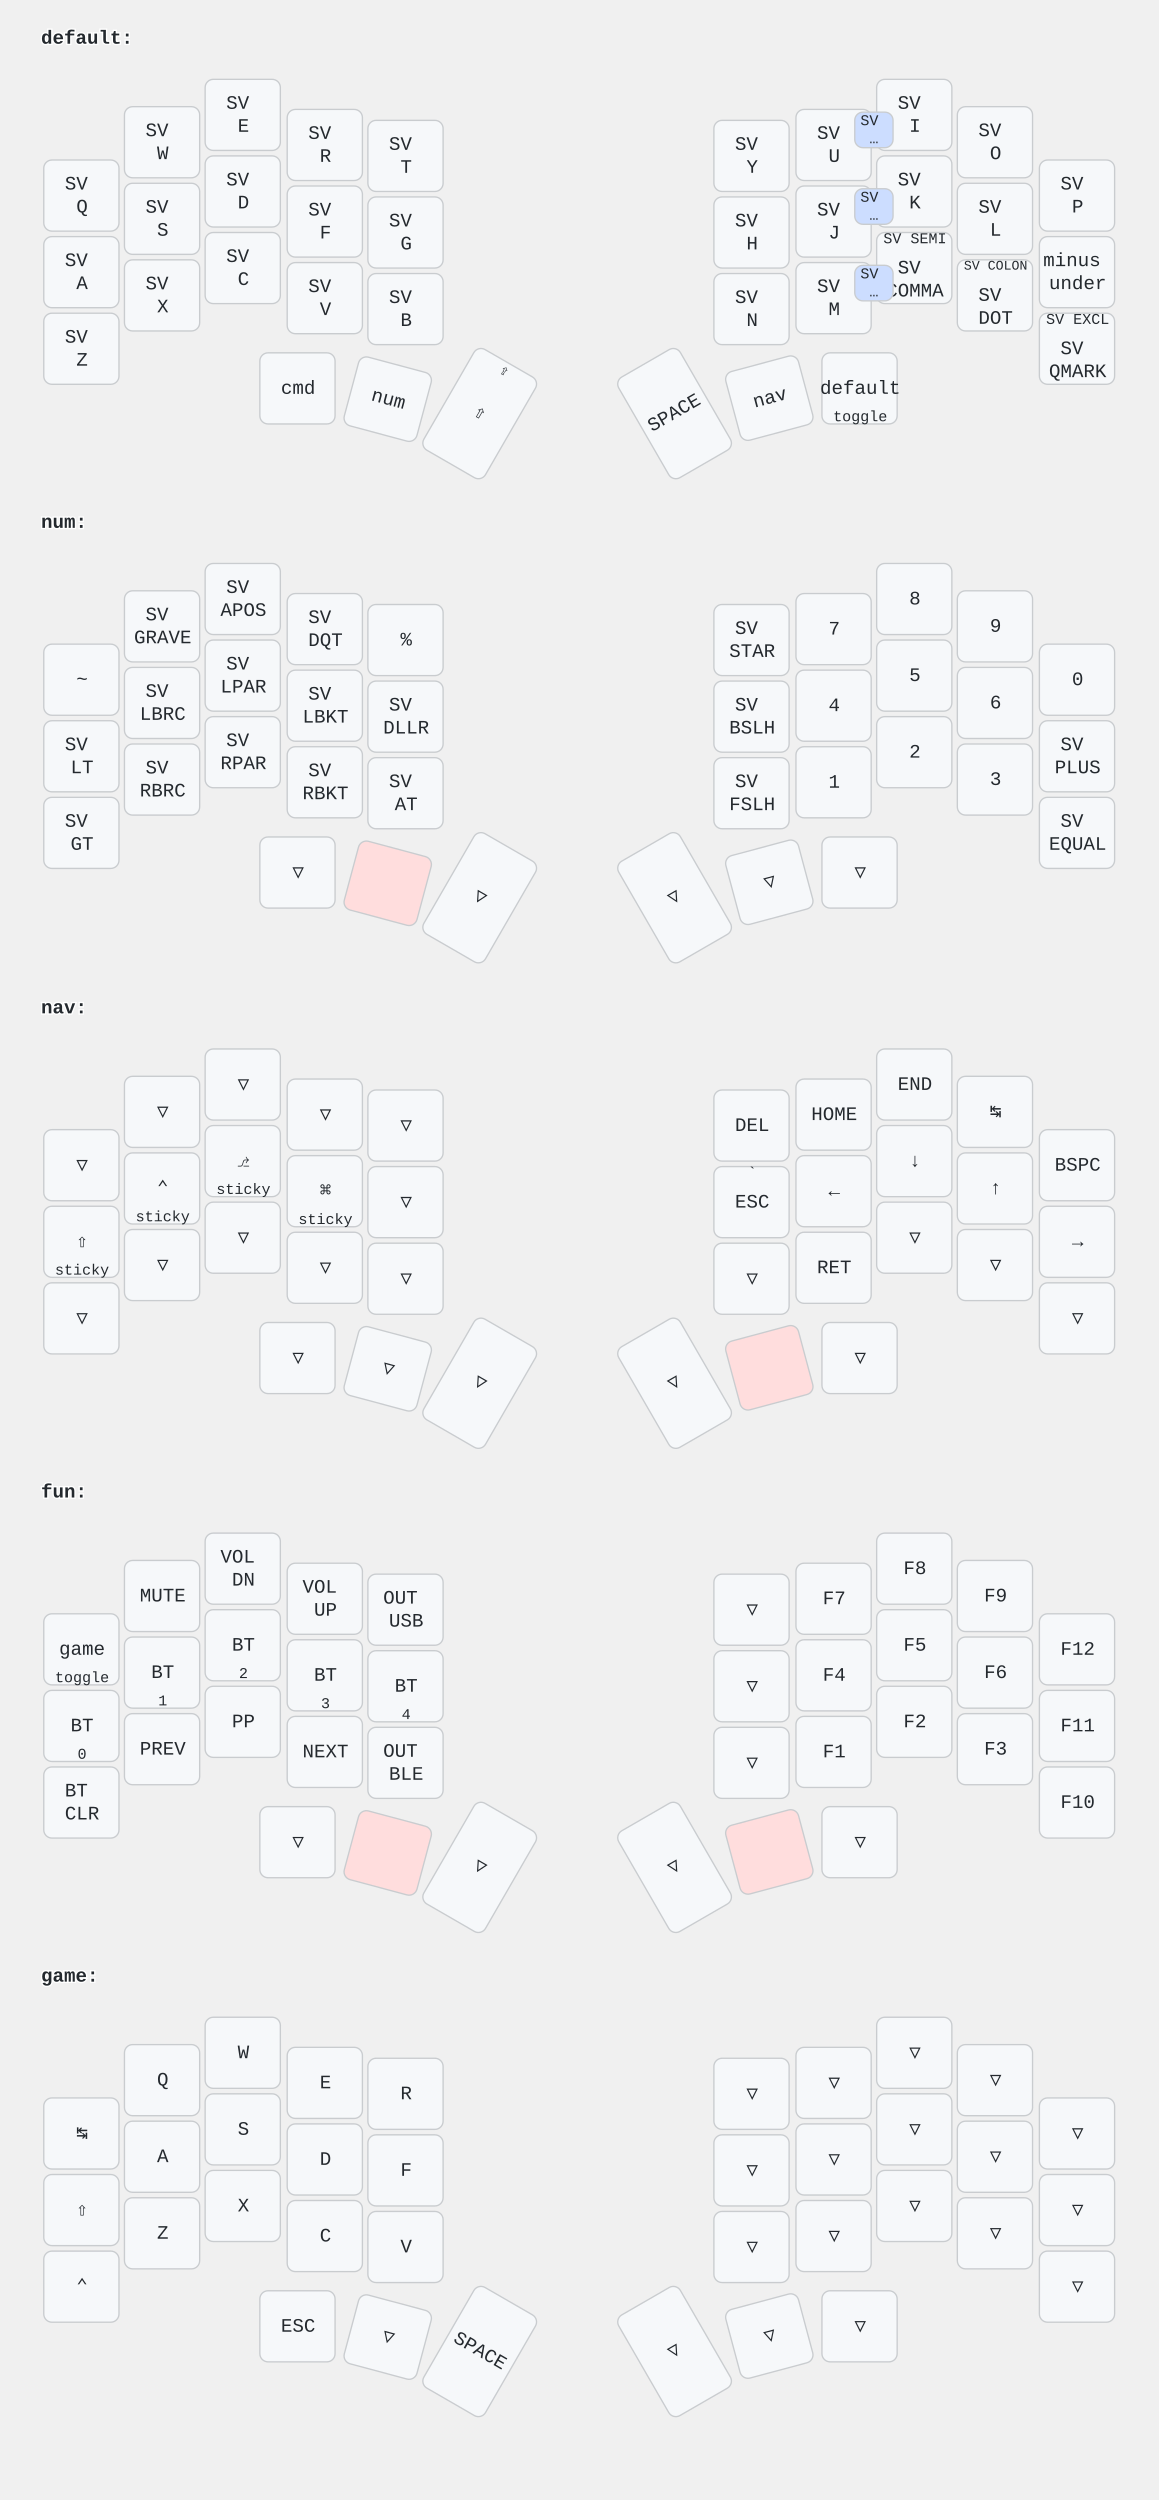
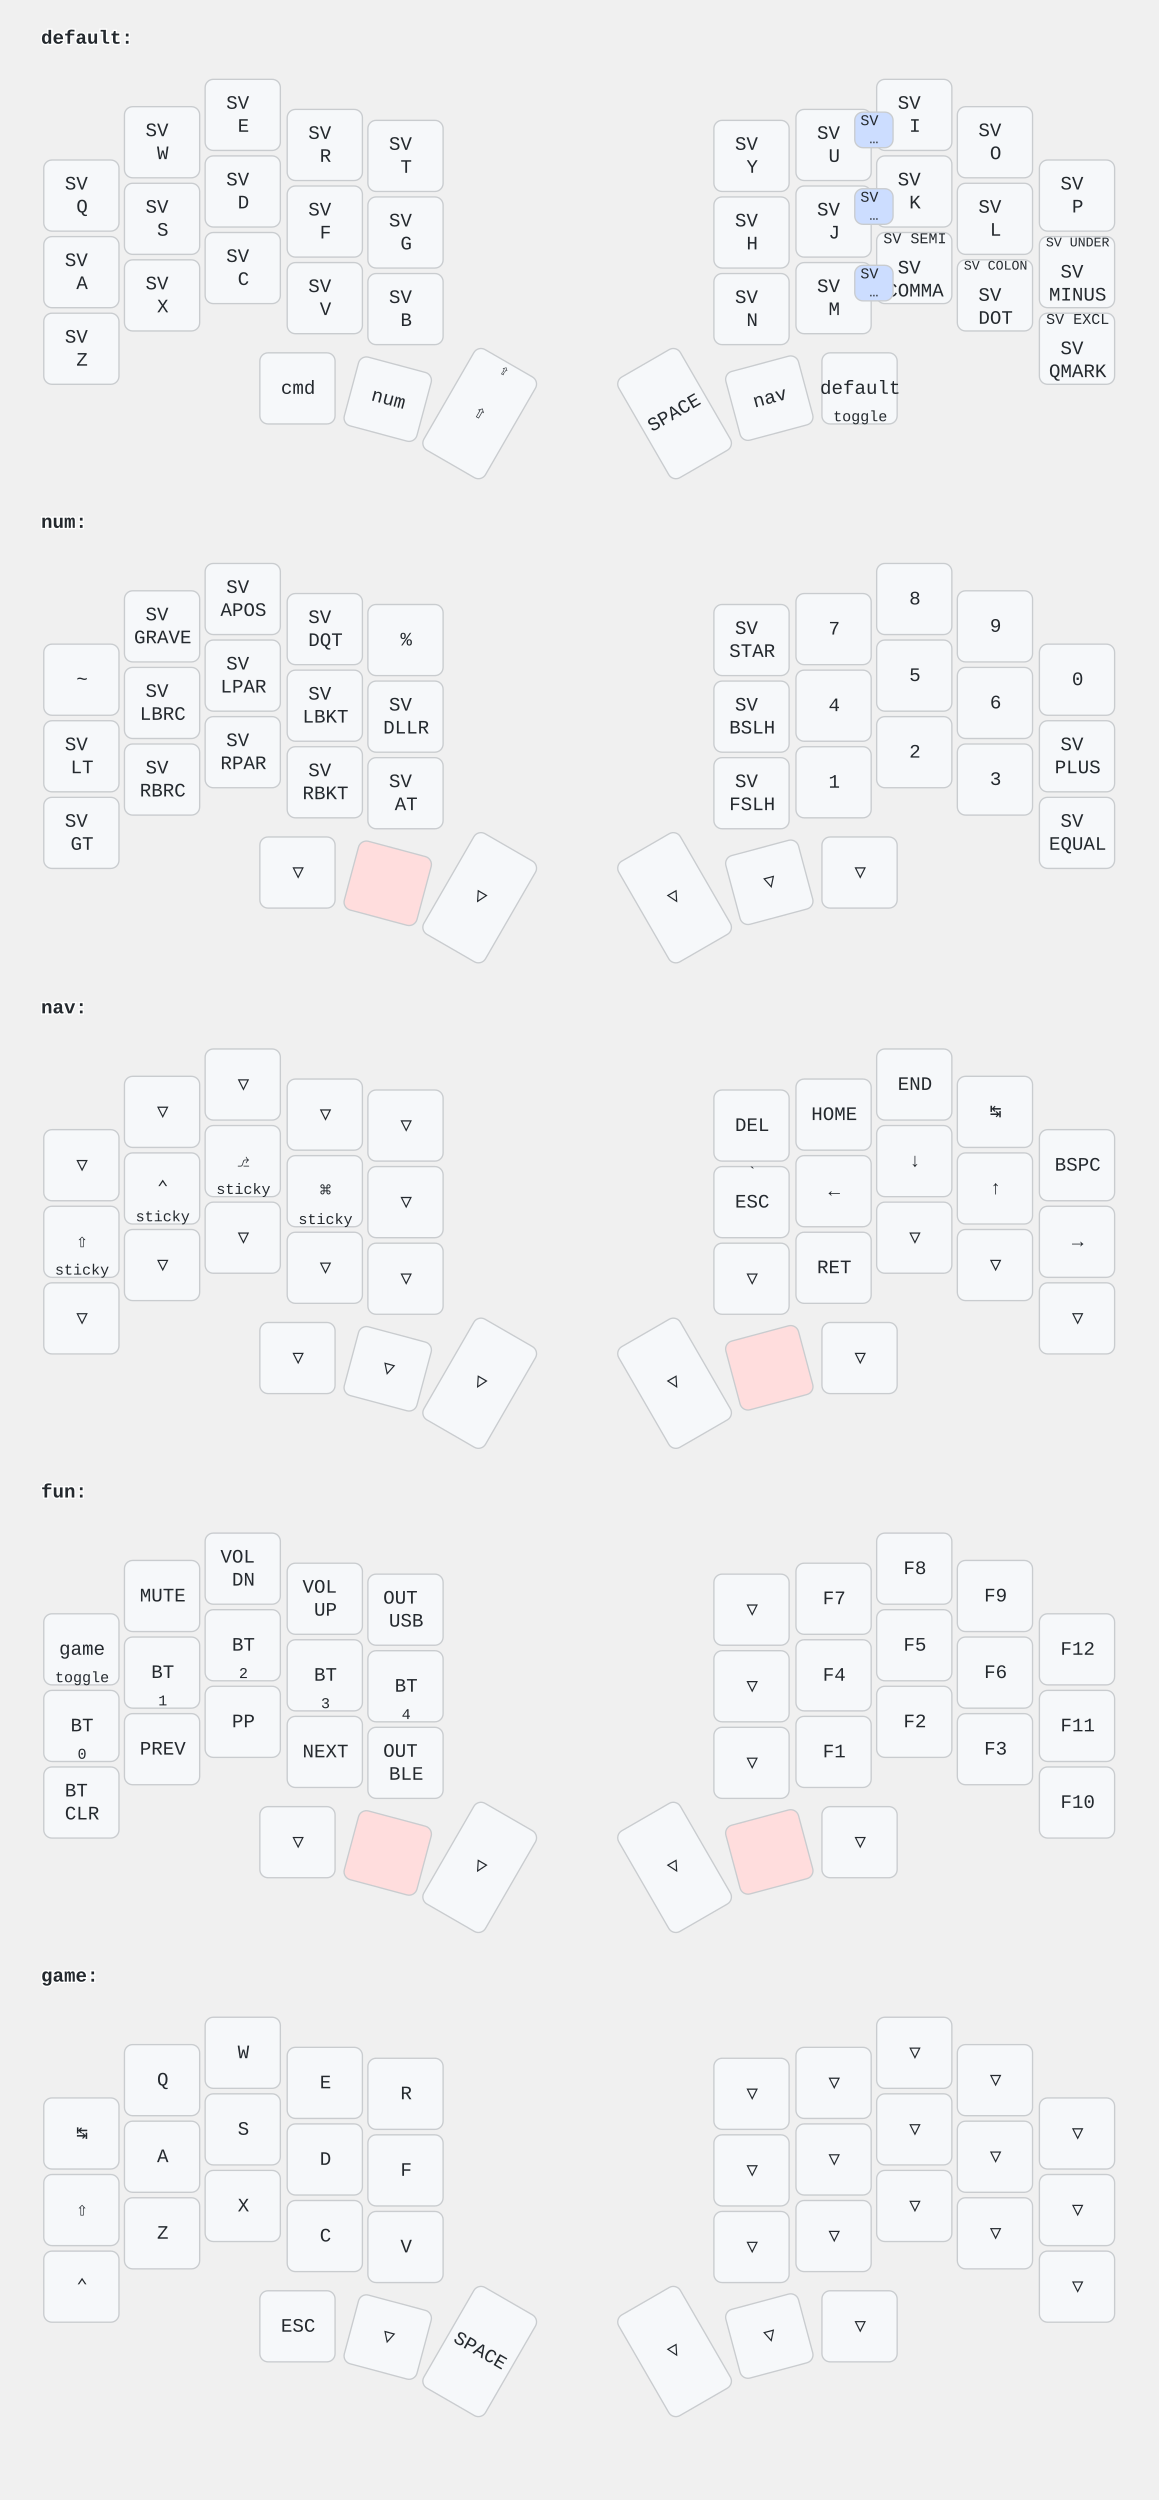
<svg xmlns="http://www.w3.org/2000/svg" width="847" height="1828" viewBox="0 0 847 1828" class="keymap">
  <style>/* font and background color specifications */
svg {
    font-family: SFMono-Regular,Consolas,Liberation Mono,Menlo,monospace;
    font-size: 14px;
    font-kerning: normal;
    text-rendering: optimizeLegibility;
    fill: #24292e;
}

/* default key styling */
rect {
    fill: #f6f8fa;
    stroke: #c9cccf;
    stroke-width: 1;
}

/* color accent for combo boxes */
rect.combo {
    fill: #cdf;
}

/* color accent for held keys */
rect.held, rect.combo.held {
    fill: #fdd;
}

/* color accent for ghost (optional) keys */
rect.ghost, rect.combo.ghost {
    fill: #ddd;
}

text {
    text-anchor: middle;
    dominant-baseline: middle;
}

/* styling for layer labels */
text.label {
    font-weight: bold;
    text-anchor: start;
    stroke: white;
    stroke-width: 2;
    paint-order: stroke;
}

/* styling for combo tap, and key hold/shifted label text */
text.combo, text.hold, text.shifted {
    font-size: 11px;
}

text.hold {
    text-anchor: middle;
    dominant-baseline: auto;
}

text.shifted {
    text-anchor: middle;
    dominant-baseline: hanging;
}

/* styling for hold/shifted label text in combo box */
text.combo.hold, text.combo.shifted {
    font-size: 8px;
}

/* styling for combo dendrons */
path {
    stroke-width: 1;
    stroke: gray;
    fill: none;
}
</style>
  <g transform="translate(30, 0)" class="layer-default">
    <text x="0" y="28" class="label" id="default">default:</text>
    <g transform="translate(0, 56)">
      <g transform="translate(30, 87)" class="key keypos-0">
        <rect rx="6" ry="6" x="-28" y="-26" width="55" height="52" class="key" />
        <text x="0" y="0" class="key tap">
          <tspan x="0" dy="-0.6em">SV</tspan>
          <tspan x="0" dy="1.2em">Q</tspan>
        </text>
      </g>
      <g transform="translate(89, 48)" class="key keypos-1">
        <rect rx="6" ry="6" x="-28" y="-26" width="55" height="52" class="key" />
        <text x="0" y="0" class="key tap">
          <tspan x="0" dy="-0.6em">SV</tspan>
          <tspan x="0" dy="1.2em">W</tspan>
        </text>
      </g>
      <g transform="translate(148, 28)" class="key keypos-2">
        <rect rx="6" ry="6" x="-28" y="-26" width="55" height="52" class="key" />
        <text x="0" y="0" class="key tap">
          <tspan x="0" dy="-0.6em">SV</tspan>
          <tspan x="0" dy="1.2em">E</tspan>
        </text>
      </g>
      <g transform="translate(208, 50)" class="key keypos-3">
        <rect rx="6" ry="6" x="-28" y="-26" width="55" height="52" class="key" />
        <text x="0" y="0" class="key tap">
          <tspan x="0" dy="-0.6em">SV</tspan>
          <tspan x="0" dy="1.2em">R</tspan>
        </text>
      </g>
      <g transform="translate(267, 58)" class="key keypos-4">
        <rect rx="6" ry="6" x="-28" y="-26" width="55" height="52" class="key" />
        <text x="0" y="0" class="key tap">
          <tspan x="0" dy="-0.6em">SV</tspan>
          <tspan x="0" dy="1.2em">T</tspan>
        </text>
      </g>
      <g transform="translate(520, 58)" class="key keypos-5">
        <rect rx="6" ry="6" x="-28" y="-26" width="55" height="52" class="key" />
        <text x="0" y="0" class="key tap">
          <tspan x="0" dy="-0.6em">SV</tspan>
          <tspan x="0" dy="1.2em">Y</tspan>
        </text>
      </g>
      <g transform="translate(580, 50)" class="key keypos-6">
        <rect rx="6" ry="6" x="-28" y="-26" width="55" height="52" class="key" />
        <text x="0" y="0" class="key tap">
          <tspan x="0" dy="-0.6em">SV</tspan>
          <tspan x="0" dy="1.2em">U</tspan>
        </text>
      </g>
      <g transform="translate(639, 28)" class="key keypos-7">
        <rect rx="6" ry="6" x="-28" y="-26" width="55" height="52" class="key" />
        <text x="0" y="0" class="key tap">
          <tspan x="0" dy="-0.6em">SV</tspan>
          <tspan x="0" dy="1.2em">I</tspan>
        </text>
      </g>
      <g transform="translate(698, 48)" class="key keypos-8">
        <rect rx="6" ry="6" x="-28" y="-26" width="55" height="52" class="key" />
        <text x="0" y="0" class="key tap">
          <tspan x="0" dy="-0.6em">SV</tspan>
          <tspan x="0" dy="1.2em">O</tspan>
        </text>
      </g>
      <g transform="translate(758, 87)" class="key keypos-9">
        <rect rx="6" ry="6" x="-28" y="-26" width="55" height="52" class="key" />
        <text x="0" y="0" class="key tap">
          <tspan x="0" dy="-0.6em">SV</tspan>
          <tspan x="0" dy="1.2em">P</tspan>
        </text>
      </g>
      <g transform="translate(30, 143)" class="key keypos-10">
        <rect rx="6" ry="6" x="-28" y="-26" width="55" height="52" class="key" />
        <text x="0" y="0" class="key tap">
          <tspan x="0" dy="-0.6em">SV</tspan>
          <tspan x="0" dy="1.2em">A</tspan>
        </text>
      </g>
      <g transform="translate(89, 104)" class="key keypos-11">
        <rect rx="6" ry="6" x="-28" y="-26" width="55" height="52" class="key" />
        <text x="0" y="0" class="key tap">
          <tspan x="0" dy="-0.6em">SV</tspan>
          <tspan x="0" dy="1.2em">S</tspan>
        </text>
      </g>
      <g transform="translate(148, 84)" class="key keypos-12">
        <rect rx="6" ry="6" x="-28" y="-26" width="55" height="52" class="key" />
        <text x="0" y="0" class="key tap">
          <tspan x="0" dy="-0.6em">SV</tspan>
          <tspan x="0" dy="1.2em">D</tspan>
        </text>
      </g>
      <g transform="translate(208, 106)" class="key keypos-13">
        <rect rx="6" ry="6" x="-28" y="-26" width="55" height="52" class="key" />
        <text x="0" y="0" class="key tap">
          <tspan x="0" dy="-0.6em">SV</tspan>
          <tspan x="0" dy="1.2em">F</tspan>
        </text>
      </g>
      <g transform="translate(267, 114)" class="key keypos-14">
        <rect rx="6" ry="6" x="-28" y="-26" width="55" height="52" class="key" />
        <text x="0" y="0" class="key tap">
          <tspan x="0" dy="-0.6em">SV</tspan>
          <tspan x="0" dy="1.2em">G</tspan>
        </text>
      </g>
      <g transform="translate(520, 114)" class="key keypos-15">
        <rect rx="6" ry="6" x="-28" y="-26" width="55" height="52" class="key" />
        <text x="0" y="0" class="key tap">
          <tspan x="0" dy="-0.6em">SV</tspan>
          <tspan x="0" dy="1.2em">H</tspan>
        </text>
      </g>
      <g transform="translate(580, 106)" class="key keypos-16">
        <rect rx="6" ry="6" x="-28" y="-26" width="55" height="52" class="key" />
        <text x="0" y="0" class="key tap">
          <tspan x="0" dy="-0.6em">SV</tspan>
          <tspan x="0" dy="1.2em">J</tspan>
        </text>
      </g>
      <g transform="translate(639, 84)" class="key keypos-17">
        <rect rx="6" ry="6" x="-28" y="-26" width="55" height="52" class="key" />
        <text x="0" y="0" class="key tap">
          <tspan x="0" dy="-0.6em">SV</tspan>
          <tspan x="0" dy="1.2em">K</tspan>
        </text>
      </g>
      <g transform="translate(698, 104)" class="key keypos-18">
        <rect rx="6" ry="6" x="-28" y="-26" width="55" height="52" class="key" />
        <text x="0" y="0" class="key tap">
          <tspan x="0" dy="-0.6em">SV</tspan>
          <tspan x="0" dy="1.2em">L</tspan>
        </text>
      </g>
      <g transform="translate(758, 143)" class="key keypos-19">
        <rect rx="6" ry="6" x="-28" y="-26" width="55" height="52" class="key" />
        <text x="0" y="0" class="key tap">
-           <tspan x="0" dy="-0.6em">minus</tspan>
-           <tspan x="0" dy="1.2em">under</tspan>
+           <tspan x="0" dy="-0.0em">SV</tspan>
+           <tspan x="0" dy="1.2em">MINUS</tspan>
+         </text>
+         <text x="0" y="-24" class="key shifted">
+           <tspan style="font-size: 88%">SV UNDER</tspan>
        </text>
      </g>
      <g transform="translate(30, 199)" class="key keypos-20">
        <rect rx="6" ry="6" x="-28" y="-26" width="55" height="52" class="key" />
        <text x="0" y="0" class="key tap">
          <tspan x="0" dy="-0.6em">SV</tspan>
          <tspan x="0" dy="1.2em">Z</tspan>
        </text>
      </g>
      <g transform="translate(89, 160)" class="key keypos-21">
        <rect rx="6" ry="6" x="-28" y="-26" width="55" height="52" class="key" />
        <text x="0" y="0" class="key tap">
          <tspan x="0" dy="-0.6em">SV</tspan>
          <tspan x="0" dy="1.2em">X</tspan>
        </text>
      </g>
      <g transform="translate(148, 140)" class="key keypos-22">
        <rect rx="6" ry="6" x="-28" y="-26" width="55" height="52" class="key" />
        <text x="0" y="0" class="key tap">
          <tspan x="0" dy="-0.6em">SV</tspan>
          <tspan x="0" dy="1.2em">C</tspan>
        </text>
      </g>
      <g transform="translate(208, 162)" class="key keypos-23">
        <rect rx="6" ry="6" x="-28" y="-26" width="55" height="52" class="key" />
        <text x="0" y="0" class="key tap">
          <tspan x="0" dy="-0.6em">SV</tspan>
          <tspan x="0" dy="1.2em">V</tspan>
        </text>
      </g>
      <g transform="translate(267, 170)" class="key keypos-24">
        <rect rx="6" ry="6" x="-28" y="-26" width="55" height="52" class="key" />
        <text x="0" y="0" class="key tap">
          <tspan x="0" dy="-0.6em">SV</tspan>
          <tspan x="0" dy="1.2em">B</tspan>
        </text>
      </g>
      <g transform="translate(520, 170)" class="key keypos-25">
        <rect rx="6" ry="6" x="-28" y="-26" width="55" height="52" class="key" />
        <text x="0" y="0" class="key tap">
          <tspan x="0" dy="-0.6em">SV</tspan>
          <tspan x="0" dy="1.2em">N</tspan>
        </text>
      </g>
      <g transform="translate(580, 162)" class="key keypos-26">
        <rect rx="6" ry="6" x="-28" y="-26" width="55" height="52" class="key" />
        <text x="0" y="0" class="key tap">
          <tspan x="0" dy="-0.6em">SV</tspan>
          <tspan x="0" dy="1.2em">M</tspan>
        </text>
      </g>
      <g transform="translate(639, 140)" class="key keypos-27">
        <rect rx="6" ry="6" x="-28" y="-26" width="55" height="52" class="key" />
        <text x="0" y="0" class="key tap">
          <tspan x="0" dy="-0.0em">SV</tspan>
          <tspan x="0" dy="1.2em">COMMA</tspan>
        </text>
        <text x="0" y="-24" class="key shifted">SV SEMI</text>
      </g>
      <g transform="translate(698, 160)" class="key keypos-28">
        <rect rx="6" ry="6" x="-28" y="-26" width="55" height="52" class="key" />
        <text x="0" y="0" class="key tap">
          <tspan x="0" dy="-0.0em">SV</tspan>
          <tspan x="0" dy="1.2em">DOT</tspan>
        </text>
        <text x="0" y="-24" class="key shifted">
          <tspan style="font-size: 88%">SV COLON</tspan>
        </text>
      </g>
      <g transform="translate(758, 199)" class="key keypos-29">
        <rect rx="6" ry="6" x="-28" y="-26" width="55" height="52" class="key" />
        <text x="0" y="0" class="key tap">
          <tspan x="0" dy="-0.0em">SV</tspan>
          <tspan x="0" dy="1.2em">QMARK</tspan>
        </text>
        <text x="0" y="-24" class="key shifted">SV EXCL</text>
      </g>
      <g transform="translate(188, 228)" class="key keypos-30">
        <rect rx="6" ry="6" x="-28" y="-26" width="55" height="52" class="key" />
        <text x="0" y="0" class="key tap">cmd</text>
      </g>
      <g transform="translate(254, 236) rotate(15.0)" class="key keypos-31">
        <rect rx="6" ry="6" x="-28" y="-26" width="55" height="52" class="key" />
        <a href="#num">
          <text x="0" y="0" class="key tap layer-activator">num</text>
        </a>
      </g>
      <g transform="translate(321, 246) rotate(30.0)" class="key keypos-32">
        <rect rx="6" ry="6" x="-26" y="-42" width="52" height="85" class="key" />
        <text x="0" y="0" class="key tap">⇧</text>
        <text x="0" y="-40" class="key shifted">⇪</text>
      </g>
      <g transform="translate(463, 246) rotate(-30.0)" class="key keypos-33">
        <rect rx="6" ry="6" x="-26" y="-42" width="52" height="85" class="key" />
        <text x="0" y="0" class="key tap">SPACE</text>
      </g>
      <g transform="translate(533, 235) rotate(-15.0)" class="key keypos-34">
        <rect rx="6" ry="6" x="-28" y="-26" width="55" height="52" class="key" />
        <a href="#nav">
          <text x="0" y="0" class="key tap layer-activator">nav</text>
        </a>
      </g>
      <g transform="translate(599, 228)" class="key keypos-35">
        <rect rx="6" ry="6" x="-28" y="-26" width="55" height="52" class="key" />
        <a href="#default">
          <text x="0" y="0" class="key tap layer-activator">default</text>
        </a>
        <text x="0" y="24" class="key hold">toggle</text>
      </g>
      <g class="combo combopos-0">
        <rect rx="6" ry="6" x="595" y="26" width="28" height="26" class="combo" />
        <text x="609" y="39" class="combo tap">
          <tspan x="609" dy="-0.6em">SV</tspan>
          <tspan x="609" dy="1.2em">…</tspan>
        </text>
      </g>
      <g class="combo combopos-1">
        <rect rx="6" ry="6" x="595" y="82" width="28" height="26" class="combo" />
        <text x="609" y="95" class="combo tap">
          <tspan x="609" dy="-0.6em">SV</tspan>
          <tspan x="609" dy="1.2em">…</tspan>
        </text>
      </g>
      <g class="combo combopos-2">
        <rect rx="6" ry="6" x="595" y="138" width="28" height="26" class="combo" />
        <text x="609" y="151" class="combo tap">
          <tspan x="609" dy="-0.6em">SV</tspan>
          <tspan x="609" dy="1.2em">…</tspan>
        </text>
      </g>
    </g>
  </g>
  <g transform="translate(30, 354)" class="layer-num">
    <text x="0" y="28" class="label" id="num">num:</text>
    <g transform="translate(0, 56)">
      <g transform="translate(30, 87)" class="key keypos-0">
        <rect rx="6" ry="6" x="-28" y="-26" width="55" height="52" class="key" />
        <text x="0" y="0" class="key tap">~</text>
      </g>
      <g transform="translate(89, 48)" class="key keypos-1">
        <rect rx="6" ry="6" x="-28" y="-26" width="55" height="52" class="key" />
        <text x="0" y="0" class="key tap">
          <tspan x="0" dy="-0.6em">SV</tspan>
          <tspan x="0" dy="1.2em">GRAVE</tspan>
        </text>
      </g>
      <g transform="translate(148, 28)" class="key keypos-2">
        <rect rx="6" ry="6" x="-28" y="-26" width="55" height="52" class="key" />
        <text x="0" y="0" class="key tap">
          <tspan x="0" dy="-0.6em">SV</tspan>
          <tspan x="0" dy="1.2em">APOS</tspan>
        </text>
      </g>
      <g transform="translate(208, 50)" class="key keypos-3">
        <rect rx="6" ry="6" x="-28" y="-26" width="55" height="52" class="key" />
        <text x="0" y="0" class="key tap">
          <tspan x="0" dy="-0.6em">SV</tspan>
          <tspan x="0" dy="1.2em">DQT</tspan>
        </text>
      </g>
      <g transform="translate(267, 58)" class="key keypos-4">
        <rect rx="6" ry="6" x="-28" y="-26" width="55" height="52" class="key" />
        <text x="0" y="0" class="key tap">%</text>
      </g>
      <g transform="translate(520, 58)" class="key keypos-5">
        <rect rx="6" ry="6" x="-28" y="-26" width="55" height="52" class="key" />
        <text x="0" y="0" class="key tap">
          <tspan x="0" dy="-0.6em">SV</tspan>
          <tspan x="0" dy="1.2em">STAR</tspan>
        </text>
      </g>
      <g transform="translate(580, 50)" class="key keypos-6">
        <rect rx="6" ry="6" x="-28" y="-26" width="55" height="52" class="key" />
        <text x="0" y="0" class="key tap">7</text>
      </g>
      <g transform="translate(639, 28)" class="key keypos-7">
        <rect rx="6" ry="6" x="-28" y="-26" width="55" height="52" class="key" />
        <text x="0" y="0" class="key tap">8</text>
      </g>
      <g transform="translate(698, 48)" class="key keypos-8">
        <rect rx="6" ry="6" x="-28" y="-26" width="55" height="52" class="key" />
        <text x="0" y="0" class="key tap">9</text>
      </g>
      <g transform="translate(758, 87)" class="key keypos-9">
        <rect rx="6" ry="6" x="-28" y="-26" width="55" height="52" class="key" />
        <text x="0" y="0" class="key tap">0</text>
      </g>
      <g transform="translate(30, 143)" class="key keypos-10">
        <rect rx="6" ry="6" x="-28" y="-26" width="55" height="52" class="key" />
        <text x="0" y="0" class="key tap">
          <tspan x="0" dy="-0.6em">SV</tspan>
          <tspan x="0" dy="1.2em">LT</tspan>
        </text>
      </g>
      <g transform="translate(89, 104)" class="key keypos-11">
        <rect rx="6" ry="6" x="-28" y="-26" width="55" height="52" class="key" />
        <text x="0" y="0" class="key tap">
          <tspan x="0" dy="-0.6em">SV</tspan>
          <tspan x="0" dy="1.2em">LBRC</tspan>
        </text>
      </g>
      <g transform="translate(148, 84)" class="key keypos-12">
        <rect rx="6" ry="6" x="-28" y="-26" width="55" height="52" class="key" />
        <text x="0" y="0" class="key tap">
          <tspan x="0" dy="-0.6em">SV</tspan>
          <tspan x="0" dy="1.2em">LPAR</tspan>
        </text>
      </g>
      <g transform="translate(208, 106)" class="key keypos-13">
        <rect rx="6" ry="6" x="-28" y="-26" width="55" height="52" class="key" />
        <text x="0" y="0" class="key tap">
          <tspan x="0" dy="-0.6em">SV</tspan>
          <tspan x="0" dy="1.2em">LBKT</tspan>
        </text>
      </g>
      <g transform="translate(267, 114)" class="key keypos-14">
        <rect rx="6" ry="6" x="-28" y="-26" width="55" height="52" class="key" />
        <text x="0" y="0" class="key tap">
          <tspan x="0" dy="-0.6em">SV</tspan>
          <tspan x="0" dy="1.2em">DLLR</tspan>
        </text>
      </g>
      <g transform="translate(520, 114)" class="key keypos-15">
        <rect rx="6" ry="6" x="-28" y="-26" width="55" height="52" class="key" />
        <text x="0" y="0" class="key tap">
          <tspan x="0" dy="-0.6em">SV</tspan>
          <tspan x="0" dy="1.2em">BSLH</tspan>
        </text>
      </g>
      <g transform="translate(580, 106)" class="key keypos-16">
        <rect rx="6" ry="6" x="-28" y="-26" width="55" height="52" class="key" />
        <text x="0" y="0" class="key tap">4</text>
      </g>
      <g transform="translate(639, 84)" class="key keypos-17">
        <rect rx="6" ry="6" x="-28" y="-26" width="55" height="52" class="key" />
        <text x="0" y="0" class="key tap">5</text>
      </g>
      <g transform="translate(698, 104)" class="key keypos-18">
        <rect rx="6" ry="6" x="-28" y="-26" width="55" height="52" class="key" />
        <text x="0" y="0" class="key tap">6</text>
      </g>
      <g transform="translate(758, 143)" class="key keypos-19">
        <rect rx="6" ry="6" x="-28" y="-26" width="55" height="52" class="key" />
        <text x="0" y="0" class="key tap">
          <tspan x="0" dy="-0.6em">SV</tspan>
          <tspan x="0" dy="1.2em">PLUS</tspan>
        </text>
      </g>
      <g transform="translate(30, 199)" class="key keypos-20">
        <rect rx="6" ry="6" x="-28" y="-26" width="55" height="52" class="key" />
        <text x="0" y="0" class="key tap">
          <tspan x="0" dy="-0.6em">SV</tspan>
          <tspan x="0" dy="1.2em">GT</tspan>
        </text>
      </g>
      <g transform="translate(89, 160)" class="key keypos-21">
        <rect rx="6" ry="6" x="-28" y="-26" width="55" height="52" class="key" />
        <text x="0" y="0" class="key tap">
          <tspan x="0" dy="-0.6em">SV</tspan>
          <tspan x="0" dy="1.2em">RBRC</tspan>
        </text>
      </g>
      <g transform="translate(148, 140)" class="key keypos-22">
        <rect rx="6" ry="6" x="-28" y="-26" width="55" height="52" class="key" />
        <text x="0" y="0" class="key tap">
          <tspan x="0" dy="-0.6em">SV</tspan>
          <tspan x="0" dy="1.2em">RPAR</tspan>
        </text>
      </g>
      <g transform="translate(208, 162)" class="key keypos-23">
        <rect rx="6" ry="6" x="-28" y="-26" width="55" height="52" class="key" />
        <text x="0" y="0" class="key tap">
          <tspan x="0" dy="-0.6em">SV</tspan>
          <tspan x="0" dy="1.2em">RBKT</tspan>
        </text>
      </g>
      <g transform="translate(267, 170)" class="key keypos-24">
        <rect rx="6" ry="6" x="-28" y="-26" width="55" height="52" class="key" />
        <text x="0" y="0" class="key tap">
          <tspan x="0" dy="-0.6em">SV</tspan>
          <tspan x="0" dy="1.2em">AT</tspan>
        </text>
      </g>
      <g transform="translate(520, 170)" class="key keypos-25">
        <rect rx="6" ry="6" x="-28" y="-26" width="55" height="52" class="key" />
        <text x="0" y="0" class="key tap">
          <tspan x="0" dy="-0.6em">SV</tspan>
          <tspan x="0" dy="1.2em">FSLH</tspan>
        </text>
      </g>
      <g transform="translate(580, 162)" class="key keypos-26">
        <rect rx="6" ry="6" x="-28" y="-26" width="55" height="52" class="key" />
        <text x="0" y="0" class="key tap">1</text>
      </g>
      <g transform="translate(639, 140)" class="key keypos-27">
        <rect rx="6" ry="6" x="-28" y="-26" width="55" height="52" class="key" />
        <text x="0" y="0" class="key tap">2</text>
      </g>
      <g transform="translate(698, 160)" class="key keypos-28">
        <rect rx="6" ry="6" x="-28" y="-26" width="55" height="52" class="key" />
        <text x="0" y="0" class="key tap">3</text>
      </g>
      <g transform="translate(758, 199)" class="key keypos-29">
        <rect rx="6" ry="6" x="-28" y="-26" width="55" height="52" class="key" />
        <text x="0" y="0" class="key tap">
          <tspan x="0" dy="-0.6em">SV</tspan>
          <tspan x="0" dy="1.2em">EQUAL</tspan>
        </text>
      </g>
      <g transform="translate(188, 228)" class="key trans keypos-30">
        <rect rx="6" ry="6" x="-28" y="-26" width="55" height="52" class="key trans" />
        <text x="0" y="0" class="key trans tap">▽</text>
      </g>
      <g transform="translate(254, 236) rotate(15.0)" class="key held keypos-31">
        <rect rx="6" ry="6" x="-28" y="-26" width="55" height="52" class="key held" />
      </g>
      <g transform="translate(321, 246) rotate(30.0)" class="key trans keypos-32">
        <rect rx="6" ry="6" x="-26" y="-42" width="52" height="85" class="key trans" />
        <text x="0" y="0" class="key trans tap">▽</text>
      </g>
      <g transform="translate(463, 246) rotate(-30.0)" class="key trans keypos-33">
        <rect rx="6" ry="6" x="-26" y="-42" width="52" height="85" class="key trans" />
        <text x="0" y="0" class="key trans tap">▽</text>
      </g>
      <g transform="translate(533, 235) rotate(-15.0)" class="key trans keypos-34">
        <rect rx="6" ry="6" x="-28" y="-26" width="55" height="52" class="key trans" />
        <text x="0" y="0" class="key trans tap">▽</text>
      </g>
      <g transform="translate(599, 228)" class="key trans keypos-35">
        <rect rx="6" ry="6" x="-28" y="-26" width="55" height="52" class="key trans" />
        <text x="0" y="0" class="key trans tap">▽</text>
      </g>
    </g>
  </g>
  <g transform="translate(30, 709)" class="layer-nav">
    <text x="0" y="28" class="label" id="nav">nav:</text>
    <g transform="translate(0, 56)">
      <g transform="translate(30, 87)" class="key trans keypos-0">
        <rect rx="6" ry="6" x="-28" y="-26" width="55" height="52" class="key trans" />
        <text x="0" y="0" class="key trans tap">▽</text>
      </g>
      <g transform="translate(89, 48)" class="key trans keypos-1">
        <rect rx="6" ry="6" x="-28" y="-26" width="55" height="52" class="key trans" />
        <text x="0" y="0" class="key trans tap">▽</text>
      </g>
      <g transform="translate(148, 28)" class="key trans keypos-2">
        <rect rx="6" ry="6" x="-28" y="-26" width="55" height="52" class="key trans" />
        <text x="0" y="0" class="key trans tap">▽</text>
      </g>
      <g transform="translate(208, 50)" class="key trans keypos-3">
        <rect rx="6" ry="6" x="-28" y="-26" width="55" height="52" class="key trans" />
        <text x="0" y="0" class="key trans tap">▽</text>
      </g>
      <g transform="translate(267, 58)" class="key trans keypos-4">
        <rect rx="6" ry="6" x="-28" y="-26" width="55" height="52" class="key trans" />
        <text x="0" y="0" class="key trans tap">▽</text>
      </g>
      <g transform="translate(520, 58)" class="key keypos-5">
        <rect rx="6" ry="6" x="-28" y="-26" width="55" height="52" class="key" />
        <text x="0" y="0" class="key tap">DEL</text>
      </g>
      <g transform="translate(580, 50)" class="key keypos-6">
        <rect rx="6" ry="6" x="-28" y="-26" width="55" height="52" class="key" />
        <text x="0" y="0" class="key tap">HOME</text>
      </g>
      <g transform="translate(639, 28)" class="key keypos-7">
        <rect rx="6" ry="6" x="-28" y="-26" width="55" height="52" class="key" />
        <text x="0" y="0" class="key tap">END</text>
      </g>
      <g transform="translate(698, 48)" class="key keypos-8">
        <rect rx="6" ry="6" x="-28" y="-26" width="55" height="52" class="key" />
        <text x="0" y="0" class="key tap">↹</text>
      </g>
      <g transform="translate(758, 87)" class="key keypos-9">
        <rect rx="6" ry="6" x="-28" y="-26" width="55" height="52" class="key" />
        <text x="0" y="0" class="key tap">BSPC</text>
      </g>
      <g transform="translate(30, 143)" class="key keypos-10">
        <rect rx="6" ry="6" x="-28" y="-26" width="55" height="52" class="key" />
        <text x="0" y="0" class="key tap">⇧</text>
        <text x="0" y="24" class="key hold">sticky</text>
      </g>
      <g transform="translate(89, 104)" class="key keypos-11">
        <rect rx="6" ry="6" x="-28" y="-26" width="55" height="52" class="key" />
        <text x="0" y="0" class="key tap">⌃</text>
        <text x="0" y="24" class="key hold">sticky</text>
      </g>
      <g transform="translate(148, 84)" class="key keypos-12">
        <rect rx="6" ry="6" x="-28" y="-26" width="55" height="52" class="key" />
        <text x="0" y="0" class="key tap">⎇</text>
        <text x="0" y="24" class="key hold">sticky</text>
      </g>
      <g transform="translate(208, 106)" class="key keypos-13">
        <rect rx="6" ry="6" x="-28" y="-26" width="55" height="52" class="key" />
        <text x="0" y="0" class="key tap">⌘</text>
        <text x="0" y="24" class="key hold">sticky</text>
      </g>
      <g transform="translate(267, 114)" class="key trans keypos-14">
        <rect rx="6" ry="6" x="-28" y="-26" width="55" height="52" class="key trans" />
        <text x="0" y="0" class="key trans tap">▽</text>
      </g>
      <g transform="translate(520, 114)" class="key keypos-15">
        <rect rx="6" ry="6" x="-28" y="-26" width="55" height="52" class="key" />
        <text x="0" y="0" class="key tap">ESC</text>
        <text x="0" y="-24" class="key shifted">`</text>
      </g>
      <g transform="translate(580, 106)" class="key keypos-16">
        <rect rx="6" ry="6" x="-28" y="-26" width="55" height="52" class="key" />
        <text x="0" y="0" class="key tap">←</text>
      </g>
      <g transform="translate(639, 84)" class="key keypos-17">
        <rect rx="6" ry="6" x="-28" y="-26" width="55" height="52" class="key" />
        <text x="0" y="0" class="key tap">↓</text>
      </g>
      <g transform="translate(698, 104)" class="key keypos-18">
        <rect rx="6" ry="6" x="-28" y="-26" width="55" height="52" class="key" />
        <text x="0" y="0" class="key tap">↑</text>
      </g>
      <g transform="translate(758, 143)" class="key keypos-19">
        <rect rx="6" ry="6" x="-28" y="-26" width="55" height="52" class="key" />
        <text x="0" y="0" class="key tap">→</text>
      </g>
      <g transform="translate(30, 199)" class="key trans keypos-20">
        <rect rx="6" ry="6" x="-28" y="-26" width="55" height="52" class="key trans" />
        <text x="0" y="0" class="key trans tap">▽</text>
      </g>
      <g transform="translate(89, 160)" class="key trans keypos-21">
        <rect rx="6" ry="6" x="-28" y="-26" width="55" height="52" class="key trans" />
        <text x="0" y="0" class="key trans tap">▽</text>
      </g>
      <g transform="translate(148, 140)" class="key trans keypos-22">
        <rect rx="6" ry="6" x="-28" y="-26" width="55" height="52" class="key trans" />
        <text x="0" y="0" class="key trans tap">▽</text>
      </g>
      <g transform="translate(208, 162)" class="key trans keypos-23">
        <rect rx="6" ry="6" x="-28" y="-26" width="55" height="52" class="key trans" />
        <text x="0" y="0" class="key trans tap">▽</text>
      </g>
      <g transform="translate(267, 170)" class="key trans keypos-24">
        <rect rx="6" ry="6" x="-28" y="-26" width="55" height="52" class="key trans" />
        <text x="0" y="0" class="key trans tap">▽</text>
      </g>
      <g transform="translate(520, 170)" class="key trans keypos-25">
        <rect rx="6" ry="6" x="-28" y="-26" width="55" height="52" class="key trans" />
        <text x="0" y="0" class="key trans tap">▽</text>
      </g>
      <g transform="translate(580, 162)" class="key keypos-26">
        <rect rx="6" ry="6" x="-28" y="-26" width="55" height="52" class="key" />
        <text x="0" y="0" class="key tap">RET</text>
      </g>
      <g transform="translate(639, 140)" class="key trans keypos-27">
        <rect rx="6" ry="6" x="-28" y="-26" width="55" height="52" class="key trans" />
        <text x="0" y="0" class="key trans tap">▽</text>
      </g>
      <g transform="translate(698, 160)" class="key trans keypos-28">
        <rect rx="6" ry="6" x="-28" y="-26" width="55" height="52" class="key trans" />
        <text x="0" y="0" class="key trans tap">▽</text>
      </g>
      <g transform="translate(758, 199)" class="key trans keypos-29">
        <rect rx="6" ry="6" x="-28" y="-26" width="55" height="52" class="key trans" />
        <text x="0" y="0" class="key trans tap">▽</text>
      </g>
      <g transform="translate(188, 228)" class="key trans keypos-30">
        <rect rx="6" ry="6" x="-28" y="-26" width="55" height="52" class="key trans" />
        <text x="0" y="0" class="key trans tap">▽</text>
      </g>
      <g transform="translate(254, 236) rotate(15.0)" class="key trans keypos-31">
        <rect rx="6" ry="6" x="-28" y="-26" width="55" height="52" class="key trans" />
        <text x="0" y="0" class="key trans tap">▽</text>
      </g>
      <g transform="translate(321, 246) rotate(30.0)" class="key trans keypos-32">
        <rect rx="6" ry="6" x="-26" y="-42" width="52" height="85" class="key trans" />
        <text x="0" y="0" class="key trans tap">▽</text>
      </g>
      <g transform="translate(463, 246) rotate(-30.0)" class="key trans keypos-33">
        <rect rx="6" ry="6" x="-26" y="-42" width="52" height="85" class="key trans" />
        <text x="0" y="0" class="key trans tap">▽</text>
      </g>
      <g transform="translate(533, 235) rotate(-15.0)" class="key held keypos-34">
        <rect rx="6" ry="6" x="-28" y="-26" width="55" height="52" class="key held" />
      </g>
      <g transform="translate(599, 228)" class="key trans keypos-35">
        <rect rx="6" ry="6" x="-28" y="-26" width="55" height="52" class="key trans" />
        <text x="0" y="0" class="key trans tap">▽</text>
      </g>
    </g>
  </g>
  <g transform="translate(30, 1063)" class="layer-fun">
    <text x="0" y="28" class="label" id="fun">fun:</text>
    <g transform="translate(0, 56)">
      <g transform="translate(30, 87)" class="key keypos-0">
        <rect rx="6" ry="6" x="-28" y="-26" width="55" height="52" class="key" />
        <a href="#game">
          <text x="0" y="0" class="key tap layer-activator">game</text>
        </a>
        <text x="0" y="24" class="key hold">toggle</text>
      </g>
      <g transform="translate(89, 48)" class="key keypos-1">
        <rect rx="6" ry="6" x="-28" y="-26" width="55" height="52" class="key" />
        <text x="0" y="0" class="key tap">MUTE</text>
      </g>
      <g transform="translate(148, 28)" class="key keypos-2">
        <rect rx="6" ry="6" x="-28" y="-26" width="55" height="52" class="key" />
        <text x="0" y="0" class="key tap">
          <tspan x="0" dy="-0.6em">VOL</tspan>
          <tspan x="0" dy="1.2em">DN</tspan>
        </text>
      </g>
      <g transform="translate(208, 50)" class="key keypos-3">
        <rect rx="6" ry="6" x="-28" y="-26" width="55" height="52" class="key" />
        <text x="0" y="0" class="key tap">
          <tspan x="0" dy="-0.6em">VOL</tspan>
          <tspan x="0" dy="1.2em">UP</tspan>
        </text>
      </g>
      <g transform="translate(267, 58)" class="key keypos-4">
        <rect rx="6" ry="6" x="-28" y="-26" width="55" height="52" class="key" />
        <text x="0" y="0" class="key tap">
          <tspan x="0" dy="-0.6em">OUT</tspan>
          <tspan x="0" dy="1.2em">USB</tspan>
        </text>
      </g>
      <g transform="translate(520, 58)" class="key trans keypos-5">
        <rect rx="6" ry="6" x="-28" y="-26" width="55" height="52" class="key trans" />
        <text x="0" y="0" class="key trans tap">▽</text>
      </g>
      <g transform="translate(580, 50)" class="key keypos-6">
        <rect rx="6" ry="6" x="-28" y="-26" width="55" height="52" class="key" />
        <text x="0" y="0" class="key tap">F7</text>
      </g>
      <g transform="translate(639, 28)" class="key keypos-7">
        <rect rx="6" ry="6" x="-28" y="-26" width="55" height="52" class="key" />
        <text x="0" y="0" class="key tap">F8</text>
      </g>
      <g transform="translate(698, 48)" class="key keypos-8">
        <rect rx="6" ry="6" x="-28" y="-26" width="55" height="52" class="key" />
        <text x="0" y="0" class="key tap">F9</text>
      </g>
      <g transform="translate(758, 87)" class="key keypos-9">
        <rect rx="6" ry="6" x="-28" y="-26" width="55" height="52" class="key" />
        <text x="0" y="0" class="key tap">F12</text>
      </g>
      <g transform="translate(30, 143)" class="key keypos-10">
        <rect rx="6" ry="6" x="-28" y="-26" width="55" height="52" class="key" />
        <text x="0" y="0" class="key tap">BT</text>
        <text x="0" y="24" class="key hold">0</text>
      </g>
      <g transform="translate(89, 104)" class="key keypos-11">
        <rect rx="6" ry="6" x="-28" y="-26" width="55" height="52" class="key" />
        <text x="0" y="0" class="key tap">BT</text>
        <text x="0" y="24" class="key hold">1</text>
      </g>
      <g transform="translate(148, 84)" class="key keypos-12">
        <rect rx="6" ry="6" x="-28" y="-26" width="55" height="52" class="key" />
        <text x="0" y="0" class="key tap">BT</text>
        <text x="0" y="24" class="key hold">2</text>
      </g>
      <g transform="translate(208, 106)" class="key keypos-13">
        <rect rx="6" ry="6" x="-28" y="-26" width="55" height="52" class="key" />
        <text x="0" y="0" class="key tap">BT</text>
        <text x="0" y="24" class="key hold">3</text>
      </g>
      <g transform="translate(267, 114)" class="key keypos-14">
        <rect rx="6" ry="6" x="-28" y="-26" width="55" height="52" class="key" />
        <text x="0" y="0" class="key tap">BT</text>
        <text x="0" y="24" class="key hold">4</text>
      </g>
      <g transform="translate(520, 114)" class="key trans keypos-15">
        <rect rx="6" ry="6" x="-28" y="-26" width="55" height="52" class="key trans" />
        <text x="0" y="0" class="key trans tap">▽</text>
      </g>
      <g transform="translate(580, 106)" class="key keypos-16">
        <rect rx="6" ry="6" x="-28" y="-26" width="55" height="52" class="key" />
        <text x="0" y="0" class="key tap">F4</text>
      </g>
      <g transform="translate(639, 84)" class="key keypos-17">
        <rect rx="6" ry="6" x="-28" y="-26" width="55" height="52" class="key" />
        <text x="0" y="0" class="key tap">F5</text>
      </g>
      <g transform="translate(698, 104)" class="key keypos-18">
        <rect rx="6" ry="6" x="-28" y="-26" width="55" height="52" class="key" />
        <text x="0" y="0" class="key tap">F6</text>
      </g>
      <g transform="translate(758, 143)" class="key keypos-19">
        <rect rx="6" ry="6" x="-28" y="-26" width="55" height="52" class="key" />
        <text x="0" y="0" class="key tap">F11</text>
      </g>
      <g transform="translate(30, 199)" class="key keypos-20">
        <rect rx="6" ry="6" x="-28" y="-26" width="55" height="52" class="key" />
        <text x="0" y="0" class="key tap">
          <tspan x="0" dy="-0.6em">BT</tspan>
          <tspan x="0" dy="1.2em">CLR</tspan>
        </text>
      </g>
      <g transform="translate(89, 160)" class="key keypos-21">
        <rect rx="6" ry="6" x="-28" y="-26" width="55" height="52" class="key" />
        <text x="0" y="0" class="key tap">PREV</text>
      </g>
      <g transform="translate(148, 140)" class="key keypos-22">
        <rect rx="6" ry="6" x="-28" y="-26" width="55" height="52" class="key" />
        <text x="0" y="0" class="key tap">PP</text>
      </g>
      <g transform="translate(208, 162)" class="key keypos-23">
        <rect rx="6" ry="6" x="-28" y="-26" width="55" height="52" class="key" />
        <text x="0" y="0" class="key tap">NEXT</text>
      </g>
      <g transform="translate(267, 170)" class="key keypos-24">
        <rect rx="6" ry="6" x="-28" y="-26" width="55" height="52" class="key" />
        <text x="0" y="0" class="key tap">
          <tspan x="0" dy="-0.6em">OUT</tspan>
          <tspan x="0" dy="1.2em">BLE</tspan>
        </text>
      </g>
      <g transform="translate(520, 170)" class="key trans keypos-25">
        <rect rx="6" ry="6" x="-28" y="-26" width="55" height="52" class="key trans" />
        <text x="0" y="0" class="key trans tap">▽</text>
      </g>
      <g transform="translate(580, 162)" class="key keypos-26">
        <rect rx="6" ry="6" x="-28" y="-26" width="55" height="52" class="key" />
        <text x="0" y="0" class="key tap">F1</text>
      </g>
      <g transform="translate(639, 140)" class="key keypos-27">
        <rect rx="6" ry="6" x="-28" y="-26" width="55" height="52" class="key" />
        <text x="0" y="0" class="key tap">F2</text>
      </g>
      <g transform="translate(698, 160)" class="key keypos-28">
        <rect rx="6" ry="6" x="-28" y="-26" width="55" height="52" class="key" />
        <text x="0" y="0" class="key tap">F3</text>
      </g>
      <g transform="translate(758, 199)" class="key keypos-29">
        <rect rx="6" ry="6" x="-28" y="-26" width="55" height="52" class="key" />
        <text x="0" y="0" class="key tap">F10</text>
      </g>
      <g transform="translate(188, 228)" class="key trans keypos-30">
        <rect rx="6" ry="6" x="-28" y="-26" width="55" height="52" class="key trans" />
        <text x="0" y="0" class="key trans tap">▽</text>
      </g>
      <g transform="translate(254, 236) rotate(15.0)" class="key held keypos-31">
        <rect rx="6" ry="6" x="-28" y="-26" width="55" height="52" class="key held" />
      </g>
      <g transform="translate(321, 246) rotate(30.0)" class="key trans keypos-32">
        <rect rx="6" ry="6" x="-26" y="-42" width="52" height="85" class="key trans" />
        <text x="0" y="0" class="key trans tap">▽</text>
      </g>
      <g transform="translate(463, 246) rotate(-30.0)" class="key trans keypos-33">
        <rect rx="6" ry="6" x="-26" y="-42" width="52" height="85" class="key trans" />
        <text x="0" y="0" class="key trans tap">▽</text>
      </g>
      <g transform="translate(533, 235) rotate(-15.0)" class="key held keypos-34">
        <rect rx="6" ry="6" x="-28" y="-26" width="55" height="52" class="key held" />
      </g>
      <g transform="translate(599, 228)" class="key trans keypos-35">
        <rect rx="6" ry="6" x="-28" y="-26" width="55" height="52" class="key trans" />
        <text x="0" y="0" class="key trans tap">▽</text>
      </g>
    </g>
  </g>
  <g transform="translate(30, 1417)" class="layer-game">
    <text x="0" y="28" class="label" id="game">game:</text>
    <g transform="translate(0, 56)">
      <g transform="translate(30, 87)" class="key keypos-0">
        <rect rx="6" ry="6" x="-28" y="-26" width="55" height="52" class="key" />
        <text x="0" y="0" class="key tap">↹</text>
      </g>
      <g transform="translate(89, 48)" class="key keypos-1">
        <rect rx="6" ry="6" x="-28" y="-26" width="55" height="52" class="key" />
        <text x="0" y="0" class="key tap">Q</text>
      </g>
      <g transform="translate(148, 28)" class="key keypos-2">
        <rect rx="6" ry="6" x="-28" y="-26" width="55" height="52" class="key" />
        <text x="0" y="0" class="key tap">W</text>
      </g>
      <g transform="translate(208, 50)" class="key keypos-3">
        <rect rx="6" ry="6" x="-28" y="-26" width="55" height="52" class="key" />
        <text x="0" y="0" class="key tap">E</text>
      </g>
      <g transform="translate(267, 58)" class="key keypos-4">
        <rect rx="6" ry="6" x="-28" y="-26" width="55" height="52" class="key" />
        <text x="0" y="0" class="key tap">R</text>
      </g>
      <g transform="translate(520, 58)" class="key trans keypos-5">
        <rect rx="6" ry="6" x="-28" y="-26" width="55" height="52" class="key trans" />
        <text x="0" y="0" class="key trans tap">▽</text>
      </g>
      <g transform="translate(580, 50)" class="key trans keypos-6">
        <rect rx="6" ry="6" x="-28" y="-26" width="55" height="52" class="key trans" />
        <text x="0" y="0" class="key trans tap">▽</text>
      </g>
      <g transform="translate(639, 28)" class="key trans keypos-7">
        <rect rx="6" ry="6" x="-28" y="-26" width="55" height="52" class="key trans" />
        <text x="0" y="0" class="key trans tap">▽</text>
      </g>
      <g transform="translate(698, 48)" class="key trans keypos-8">
        <rect rx="6" ry="6" x="-28" y="-26" width="55" height="52" class="key trans" />
        <text x="0" y="0" class="key trans tap">▽</text>
      </g>
      <g transform="translate(758, 87)" class="key trans keypos-9">
        <rect rx="6" ry="6" x="-28" y="-26" width="55" height="52" class="key trans" />
        <text x="0" y="0" class="key trans tap">▽</text>
      </g>
      <g transform="translate(30, 143)" class="key keypos-10">
        <rect rx="6" ry="6" x="-28" y="-26" width="55" height="52" class="key" />
        <text x="0" y="0" class="key tap">⇧</text>
      </g>
      <g transform="translate(89, 104)" class="key keypos-11">
        <rect rx="6" ry="6" x="-28" y="-26" width="55" height="52" class="key" />
        <text x="0" y="0" class="key tap">A</text>
      </g>
      <g transform="translate(148, 84)" class="key keypos-12">
        <rect rx="6" ry="6" x="-28" y="-26" width="55" height="52" class="key" />
        <text x="0" y="0" class="key tap">S</text>
      </g>
      <g transform="translate(208, 106)" class="key keypos-13">
        <rect rx="6" ry="6" x="-28" y="-26" width="55" height="52" class="key" />
        <text x="0" y="0" class="key tap">D</text>
      </g>
      <g transform="translate(267, 114)" class="key keypos-14">
        <rect rx="6" ry="6" x="-28" y="-26" width="55" height="52" class="key" />
        <text x="0" y="0" class="key tap">F</text>
      </g>
      <g transform="translate(520, 114)" class="key trans keypos-15">
        <rect rx="6" ry="6" x="-28" y="-26" width="55" height="52" class="key trans" />
        <text x="0" y="0" class="key trans tap">▽</text>
      </g>
      <g transform="translate(580, 106)" class="key trans keypos-16">
        <rect rx="6" ry="6" x="-28" y="-26" width="55" height="52" class="key trans" />
        <text x="0" y="0" class="key trans tap">▽</text>
      </g>
      <g transform="translate(639, 84)" class="key trans keypos-17">
        <rect rx="6" ry="6" x="-28" y="-26" width="55" height="52" class="key trans" />
        <text x="0" y="0" class="key trans tap">▽</text>
      </g>
      <g transform="translate(698, 104)" class="key trans keypos-18">
        <rect rx="6" ry="6" x="-28" y="-26" width="55" height="52" class="key trans" />
        <text x="0" y="0" class="key trans tap">▽</text>
      </g>
      <g transform="translate(758, 143)" class="key trans keypos-19">
        <rect rx="6" ry="6" x="-28" y="-26" width="55" height="52" class="key trans" />
        <text x="0" y="0" class="key trans tap">▽</text>
      </g>
      <g transform="translate(30, 199)" class="key keypos-20">
        <rect rx="6" ry="6" x="-28" y="-26" width="55" height="52" class="key" />
        <text x="0" y="0" class="key tap">⌃</text>
      </g>
      <g transform="translate(89, 160)" class="key keypos-21">
        <rect rx="6" ry="6" x="-28" y="-26" width="55" height="52" class="key" />
        <text x="0" y="0" class="key tap">Z</text>
      </g>
      <g transform="translate(148, 140)" class="key keypos-22">
        <rect rx="6" ry="6" x="-28" y="-26" width="55" height="52" class="key" />
        <text x="0" y="0" class="key tap">X</text>
      </g>
      <g transform="translate(208, 162)" class="key keypos-23">
        <rect rx="6" ry="6" x="-28" y="-26" width="55" height="52" class="key" />
        <text x="0" y="0" class="key tap">C</text>
      </g>
      <g transform="translate(267, 170)" class="key keypos-24">
        <rect rx="6" ry="6" x="-28" y="-26" width="55" height="52" class="key" />
        <text x="0" y="0" class="key tap">V</text>
      </g>
      <g transform="translate(520, 170)" class="key trans keypos-25">
        <rect rx="6" ry="6" x="-28" y="-26" width="55" height="52" class="key trans" />
        <text x="0" y="0" class="key trans tap">▽</text>
      </g>
      <g transform="translate(580, 162)" class="key trans keypos-26">
        <rect rx="6" ry="6" x="-28" y="-26" width="55" height="52" class="key trans" />
        <text x="0" y="0" class="key trans tap">▽</text>
      </g>
      <g transform="translate(639, 140)" class="key trans keypos-27">
        <rect rx="6" ry="6" x="-28" y="-26" width="55" height="52" class="key trans" />
        <text x="0" y="0" class="key trans tap">▽</text>
      </g>
      <g transform="translate(698, 160)" class="key trans keypos-28">
        <rect rx="6" ry="6" x="-28" y="-26" width="55" height="52" class="key trans" />
        <text x="0" y="0" class="key trans tap">▽</text>
      </g>
      <g transform="translate(758, 199)" class="key trans keypos-29">
        <rect rx="6" ry="6" x="-28" y="-26" width="55" height="52" class="key trans" />
        <text x="0" y="0" class="key trans tap">▽</text>
      </g>
      <g transform="translate(188, 228)" class="key keypos-30">
        <rect rx="6" ry="6" x="-28" y="-26" width="55" height="52" class="key" />
        <text x="0" y="0" class="key tap">ESC</text>
      </g>
      <g transform="translate(254, 236) rotate(15.0)" class="key trans keypos-31">
        <rect rx="6" ry="6" x="-28" y="-26" width="55" height="52" class="key trans" />
        <text x="0" y="0" class="key trans tap">▽</text>
      </g>
      <g transform="translate(321, 246) rotate(30.0)" class="key keypos-32">
        <rect rx="6" ry="6" x="-26" y="-42" width="52" height="85" class="key" />
        <text x="0" y="0" class="key tap">SPACE</text>
      </g>
      <g transform="translate(463, 246) rotate(-30.0)" class="key trans keypos-33">
        <rect rx="6" ry="6" x="-26" y="-42" width="52" height="85" class="key trans" />
        <text x="0" y="0" class="key trans tap">▽</text>
      </g>
      <g transform="translate(533, 235) rotate(-15.0)" class="key trans keypos-34">
        <rect rx="6" ry="6" x="-28" y="-26" width="55" height="52" class="key trans" />
        <text x="0" y="0" class="key trans tap">▽</text>
      </g>
      <g transform="translate(599, 228)" class="key trans keypos-35">
        <rect rx="6" ry="6" x="-28" y="-26" width="55" height="52" class="key trans" />
        <text x="0" y="0" class="key trans tap">▽</text>
      </g>
    </g>
  </g>
</svg>
